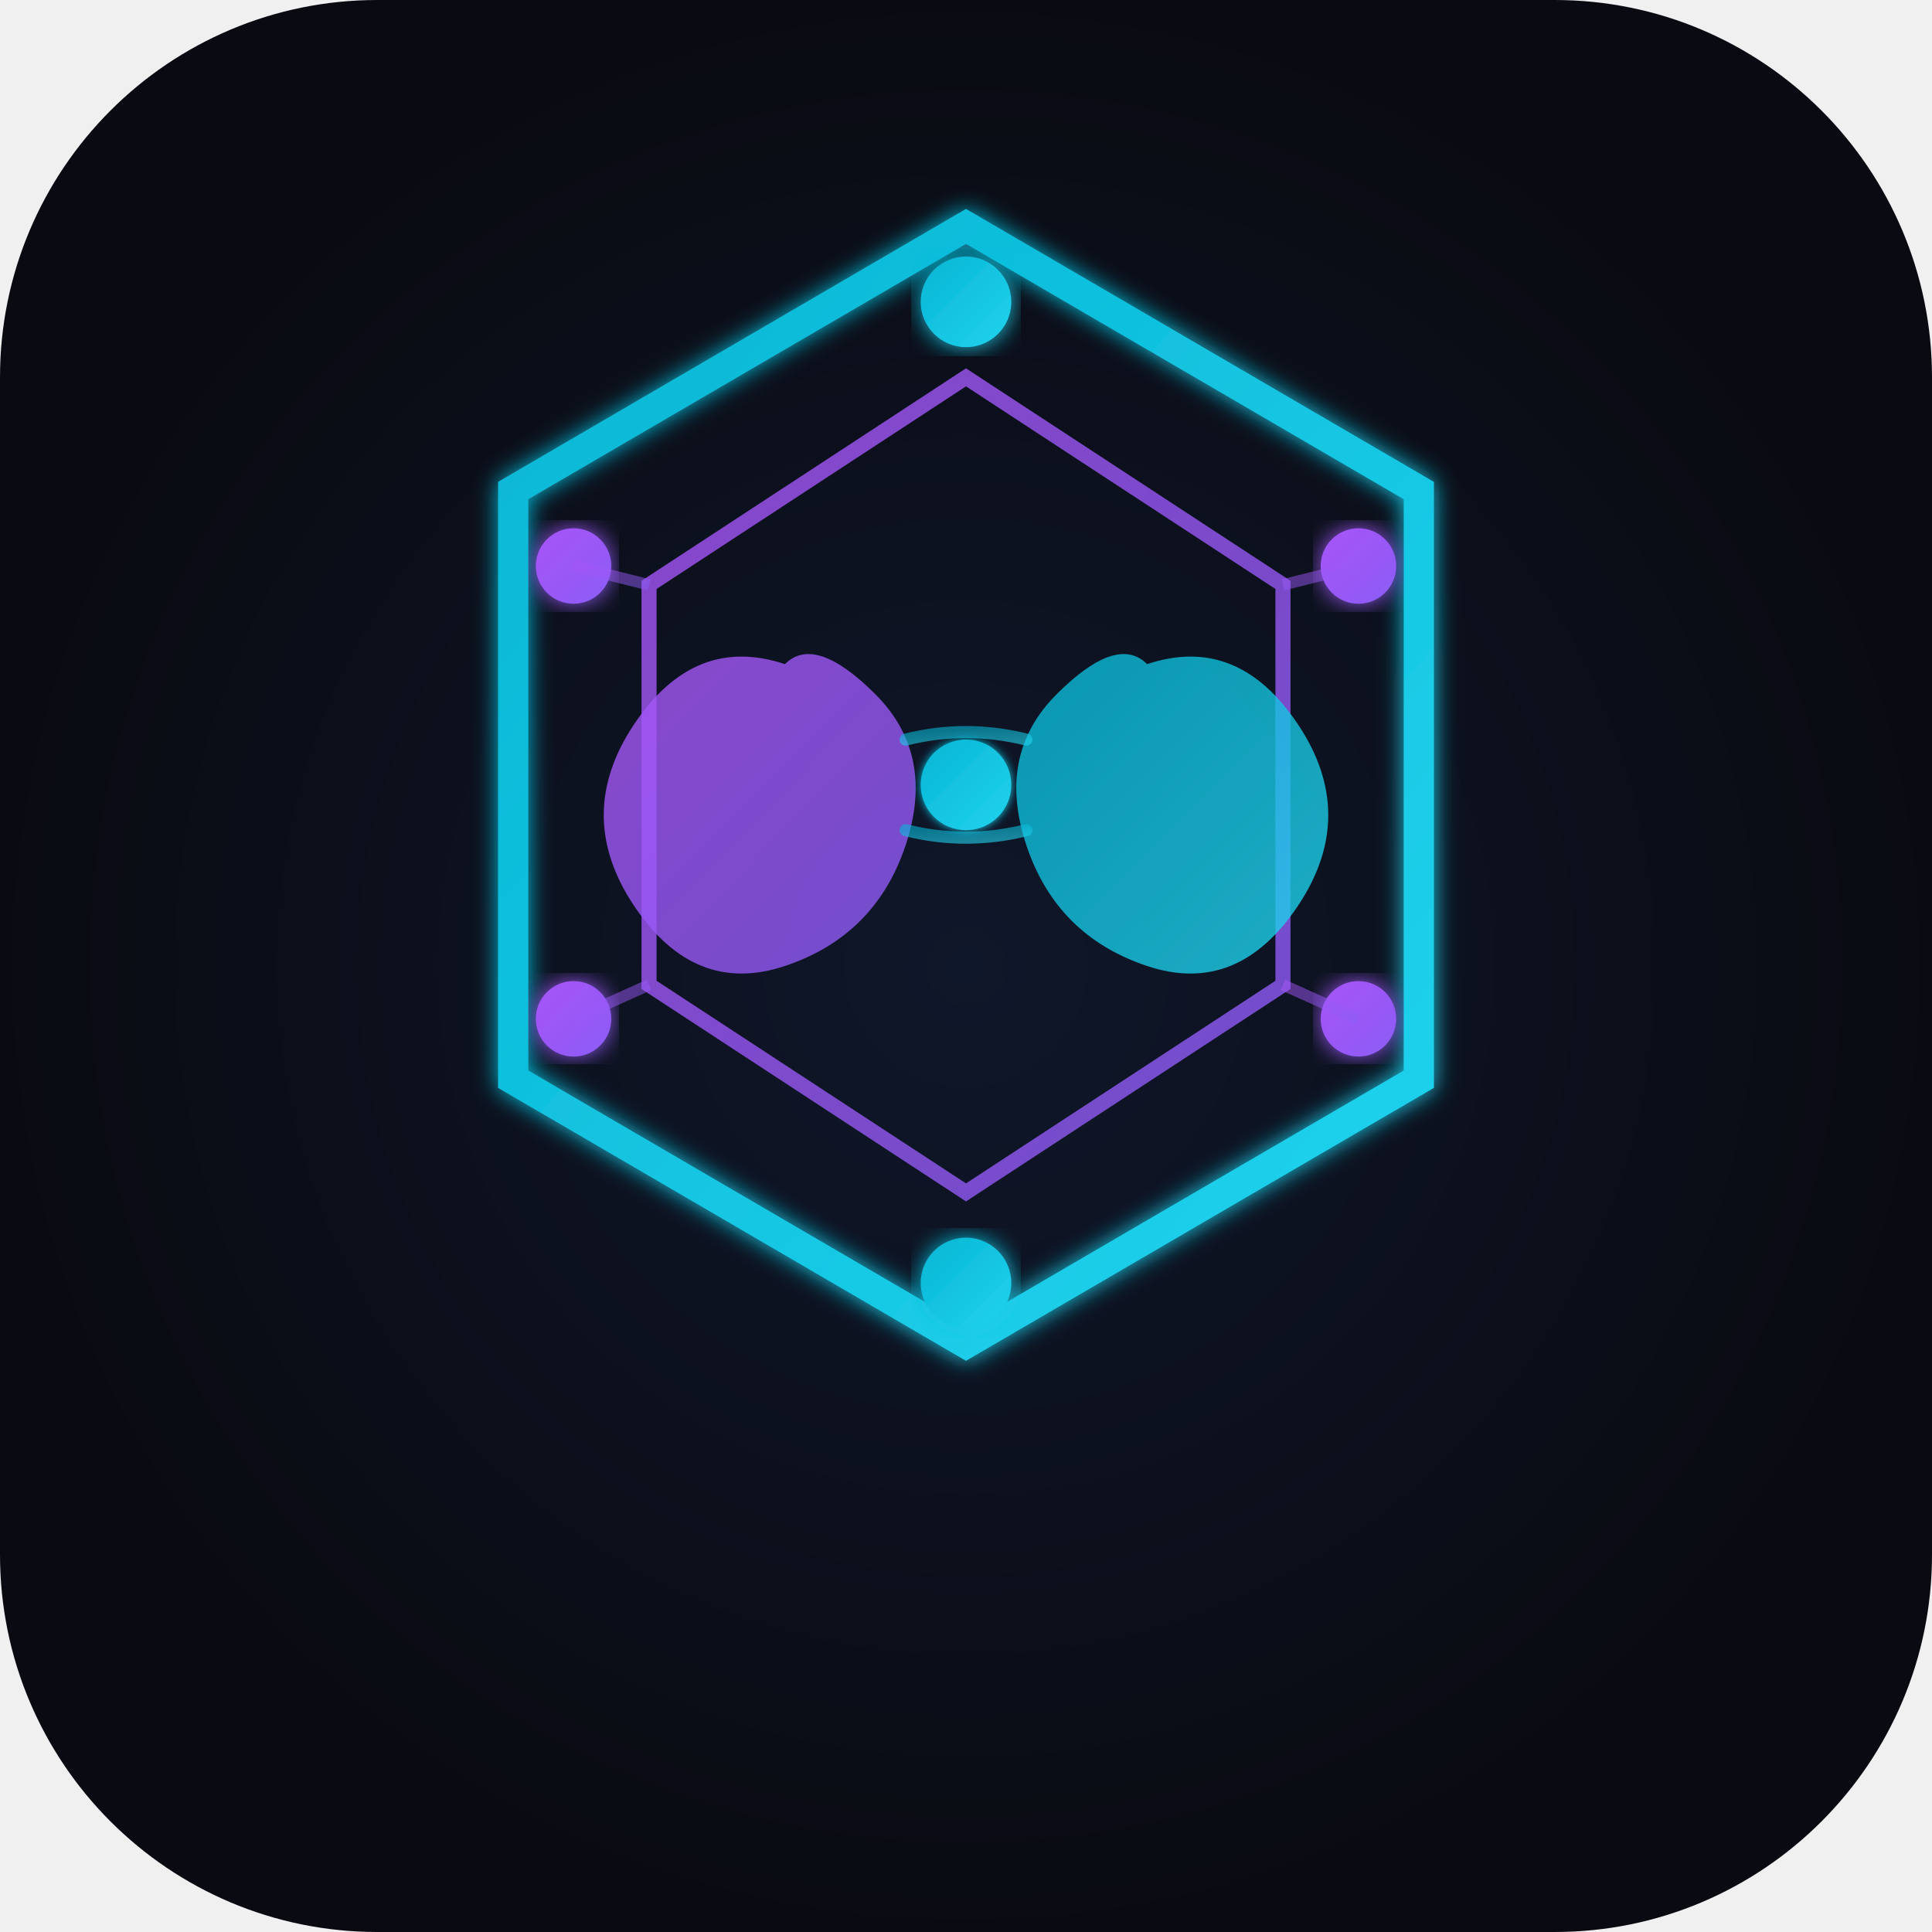
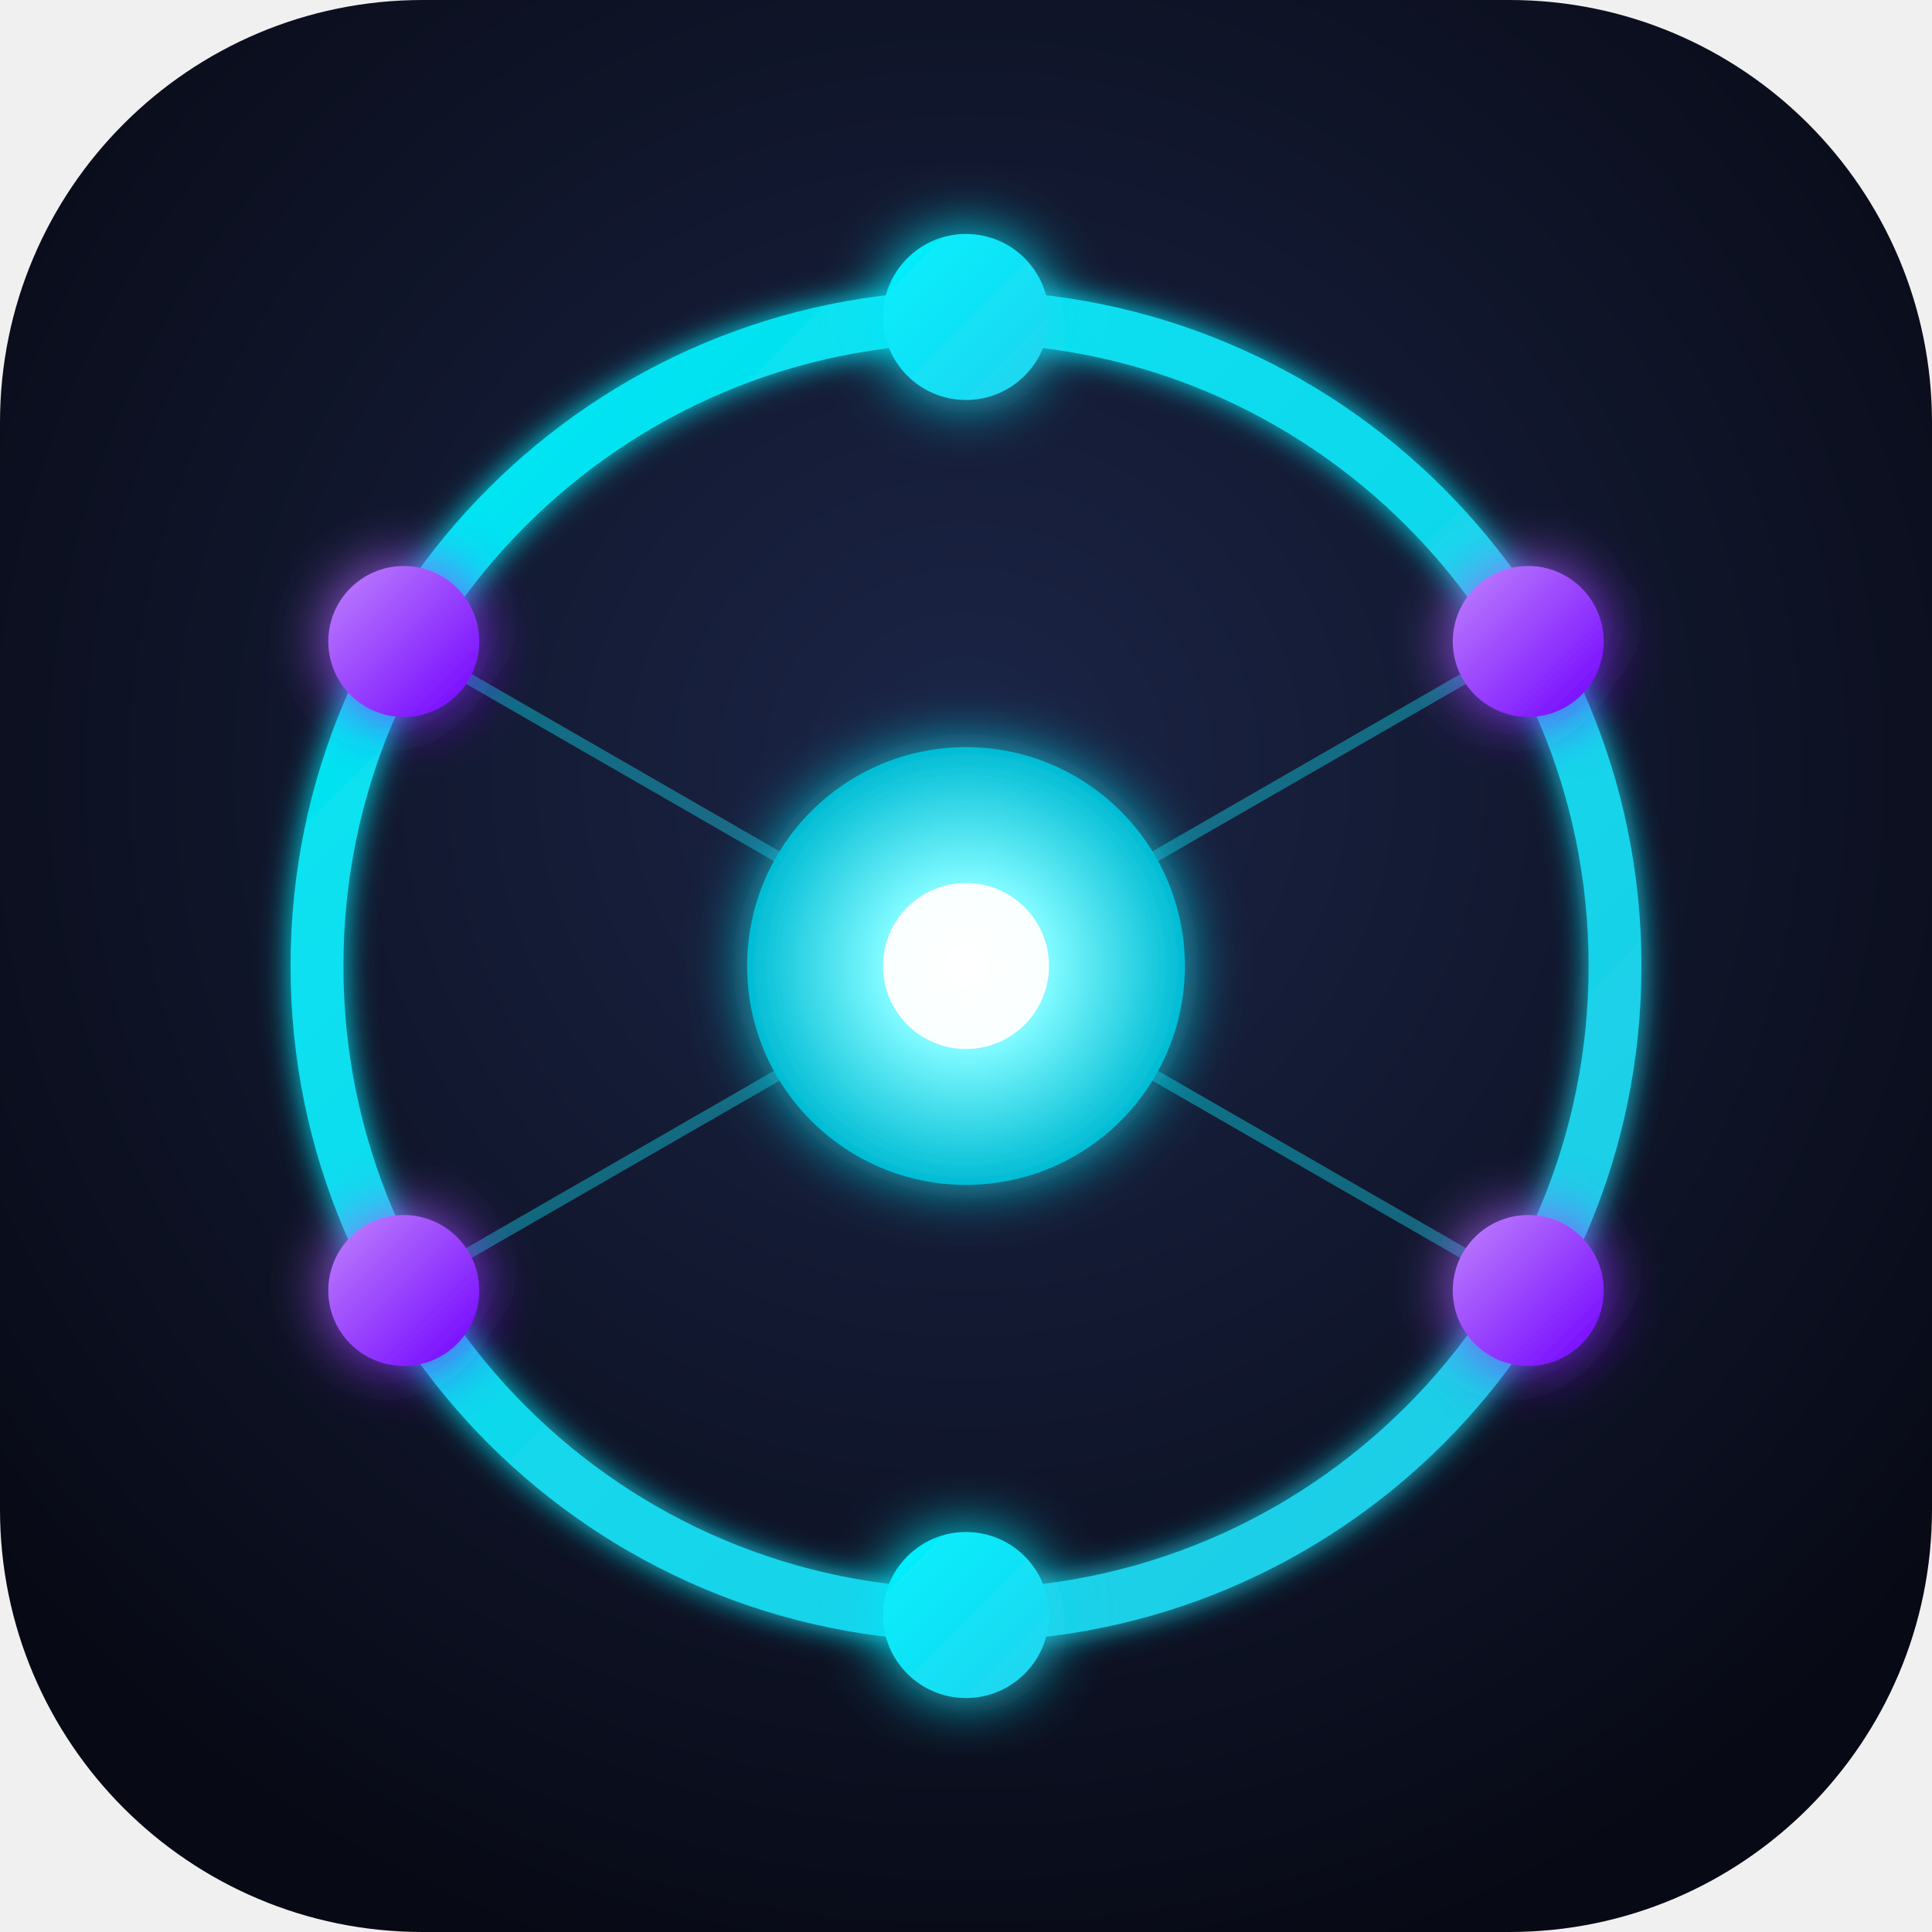
<svg xmlns="http://www.w3.org/2000/svg" viewBox="0 0 512 512" width="512" height="512">
  <defs>
-     <radialGradient id="bgGradient" cx="50%" cy="50%" r="50%">
-       <stop offset="0%" stop-color="#0f172a" />
-       <stop offset="100%" stop-color="#0a0b12" />
+     <radialGradient id="bg" cx="50%" cy="40%" r="65%">
+       <stop offset="0%" stop-color="#1b2547" />
+       <stop offset="100%" stop-color="#070914" />
    </radialGradient>
-     <linearGradient id="cyanGradient" x1="0%" y1="0%" x2="100%" y2="100%">
-       <stop offset="0%" stop-color="#06b6d4" />
+     <linearGradient id="cyan" x1="0%" y1="0%" x2="100%" y2="100%">
+       <stop offset="0%" stop-color="#00f2fe" />
      <stop offset="100%" stop-color="#22d3ee" />
    </linearGradient>
-     <linearGradient id="purpleGradient" x1="0%" y1="0%" x2="100%" y2="100%">
-       <stop offset="0%" stop-color="#a855f7" />
-       <stop offset="100%" stop-color="#8b5cf6" />
+     <linearGradient id="purple" x1="0%" y1="0%" x2="100%" y2="100%">
+       <stop offset="0%" stop-color="#c084fc" />
+       <stop offset="100%" stop-color="#7000ff" />
    </linearGradient>
-     <filter id="glow">
-       <feGaussianBlur stdDeviation="3" result="coloredBlur" />
+     <radialGradient id="core" cx="50%" cy="50%" r="50%">
+       <stop offset="0%" stop-color="#ffffff" />
+       <stop offset="40%" stop-color="#7df9ff" />
+       <stop offset="100%" stop-color="#00bcd4" />
+     </radialGradient>
+     <filter id="glow" x="-50%" y="-50%" width="200%" height="200%">
+       <feGaussianBlur stdDeviation="8" result="b" />
      <feMerge>
-         <feMergeNode in="coloredBlur" />
+         <feMergeNode in="b" />
+         <feMergeNode in="SourceGraphic" />
+       </feMerge>
+     </filter>
+     <filter id="softGlow" x="-50%" y="-50%" width="200%" height="200%">
+       <feGaussianBlur stdDeviation="4" result="b" />
+       <feMerge>
+         <feMergeNode in="b" />
        <feMergeNode in="SourceGraphic" />
      </feMerge>
    </filter>
  </defs>
-   <rect width="512" height="512" fill="url(#bgGradient)" rx="100" />
-   <polygon points="256,60 376,130 376,286 256,356 136,286 136,130" fill="none" stroke="url(#cyanGradient)" stroke-width="8" filter="url(#glow)" />
-   <polygon points="256,100 340,155 340,261 256,316 172,261 172,155" fill="none" stroke="url(#purpleGradient)" stroke-width="4" opacity="0.8" />
-   <g transform="translate(256, 208) scale(0.4)">
-     <path d="M120,-80           Q180,-100 220,-40           Q260,20 220,80           Q180,140 120,120           Q60,100 40,40           Q20,-20 60,-60           Q100,-100 120,-80 Z" fill="url(#cyanGradient)" opacity="0.8" />
-     <path d="M-120,-80           Q-180,-100 -220,-40           Q-260,20 -220,80           Q-180,140 -120,120           Q-60,100 -40,40           Q-20,-20 -60,-60           Q-100,-100 -120,-80 Z" fill="url(#purpleGradient)" opacity="0.8" />
-     <path d="M-20,0 Q0,20 20,0" stroke="url(#cyanGradient)" stroke-width="12" fill="none" stroke-linecap="round" filter="url(#glow)" />
-     <path d="M-40,-30 Q0,-40 40,-30" stroke="url(#cyanGradient)" stroke-width="8" fill="none" stroke-linecap="round" opacity="0.6" />
-     <path d="M-40,30 Q0,40 40,30" stroke="url(#cyanGradient)" stroke-width="8" fill="none" stroke-linecap="round" opacity="0.6" />
-     <circle cx="0" cy="0" r="30" fill="url(#cyanGradient)" filter="url(#glow)" />
+   <rect width="512" height="512" fill="url(#bg)" rx="112" ry="112" />
+   <g transform="translate(256 256)">
+     <circle r="172" fill="none" stroke="url(#cyan)" stroke-width="14" opacity="0.95" filter="url(#softGlow)" />
+     <g stroke="url(#cyan)" stroke-width="3" opacity="0.4" stroke-linecap="round">
+       <line x1="0" y1="-172" x2="0" y2="-58" />
+       <line x1="149" y1="-86" x2="50" y2="-29" />
+       <line x1="149" y1="86" x2="50" y2="29" />
+       <line x1="0" y1="172" x2="0" y2="58" />
+       <line x1="-149" y1="86" x2="-50" y2="29" />
+       <line x1="-149" y1="-86" x2="-50" y2="-29" />
+     </g>
+     <g filter="url(#glow)">
+       <circle cx="0" cy="-172" r="22" fill="url(#cyan)" />
+       <circle cx="149" cy="-86" r="20" fill="url(#purple)" />
+       <circle cx="149" cy="86" r="20" fill="url(#purple)" />
+       <circle cx="0" cy="172" r="22" fill="url(#cyan)" />
+       <circle cx="-149" cy="86" r="20" fill="url(#purple)" />
+       <circle cx="-149" cy="-86" r="20" fill="url(#purple)" />
+     </g>
+     <circle r="58" fill="url(#core)" filter="url(#glow)" />
+     <circle r="22" fill="#ffffff" opacity="0.95" />
  </g>
-   <circle cx="256" cy="80" r="12" fill="url(#cyanGradient)" filter="url(#glow)" />
-   <circle cx="360" cy="150" r="10" fill="url(#purpleGradient)" filter="url(#glow)" />
-   <circle cx="360" cy="270" r="10" fill="url(#purpleGradient)" filter="url(#glow)" />
-   <circle cx="256" cy="340" r="12" fill="url(#cyanGradient)" filter="url(#glow)" />
-   <circle cx="152" cy="270" r="10" fill="url(#purpleGradient)" filter="url(#glow)" />
-   <circle cx="152" cy="150" r="10" fill="url(#purpleGradient)" filter="url(#glow)" />
-   <line x1="256" y1="80" x2="256" y2="100" stroke="url(#cyanGradient)" stroke-width="3" opacity="0.5" />
-   <line x1="360" y1="150" x2="340" y2="155" stroke="url(#purpleGradient)" stroke-width="3" opacity="0.5" />
-   <line x1="360" y1="270" x2="340" y2="261" stroke="url(#purpleGradient)" stroke-width="3" opacity="0.5" />
-   <line x1="256" y1="340" x2="256" y2="316" stroke="url(#cyanGradient)" stroke-width="3" opacity="0.5" />
-   <line x1="152" y1="270" x2="172" y2="261" stroke="url(#purpleGradient)" stroke-width="3" opacity="0.5" />
-   <line x1="152" y1="150" x2="172" y2="155" stroke="url(#purpleGradient)" stroke-width="3" opacity="0.5" />
</svg>
